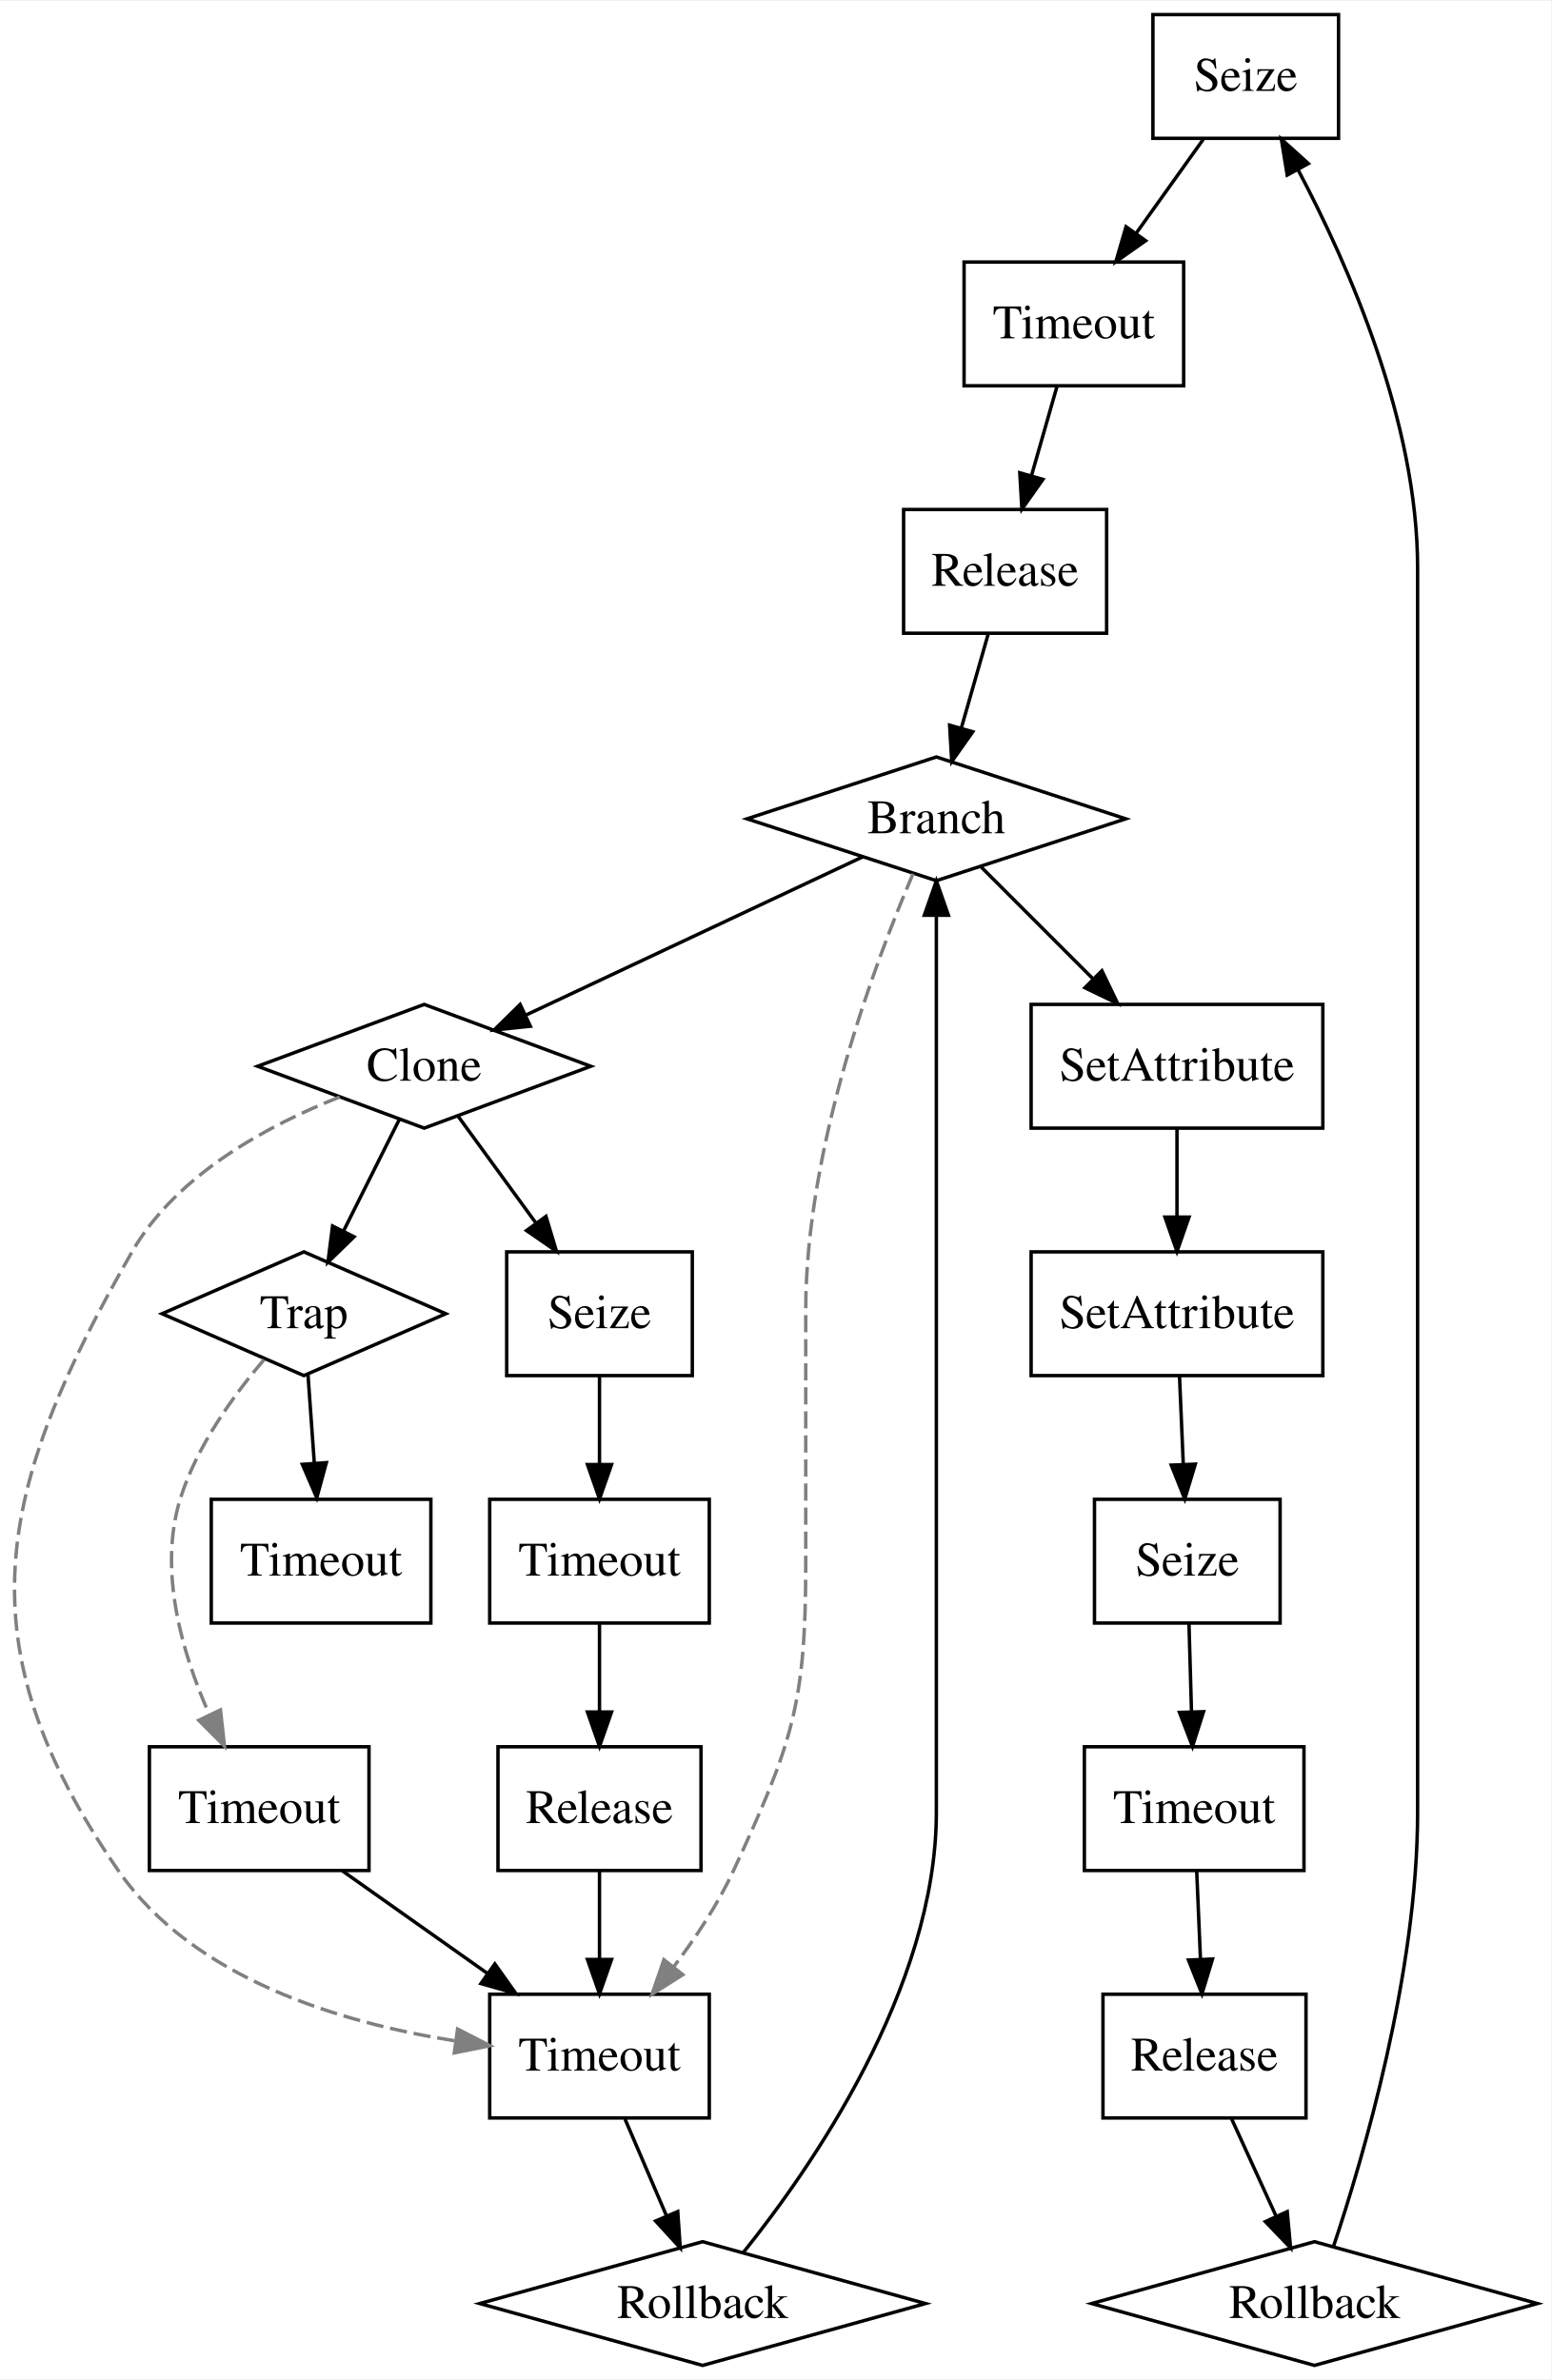
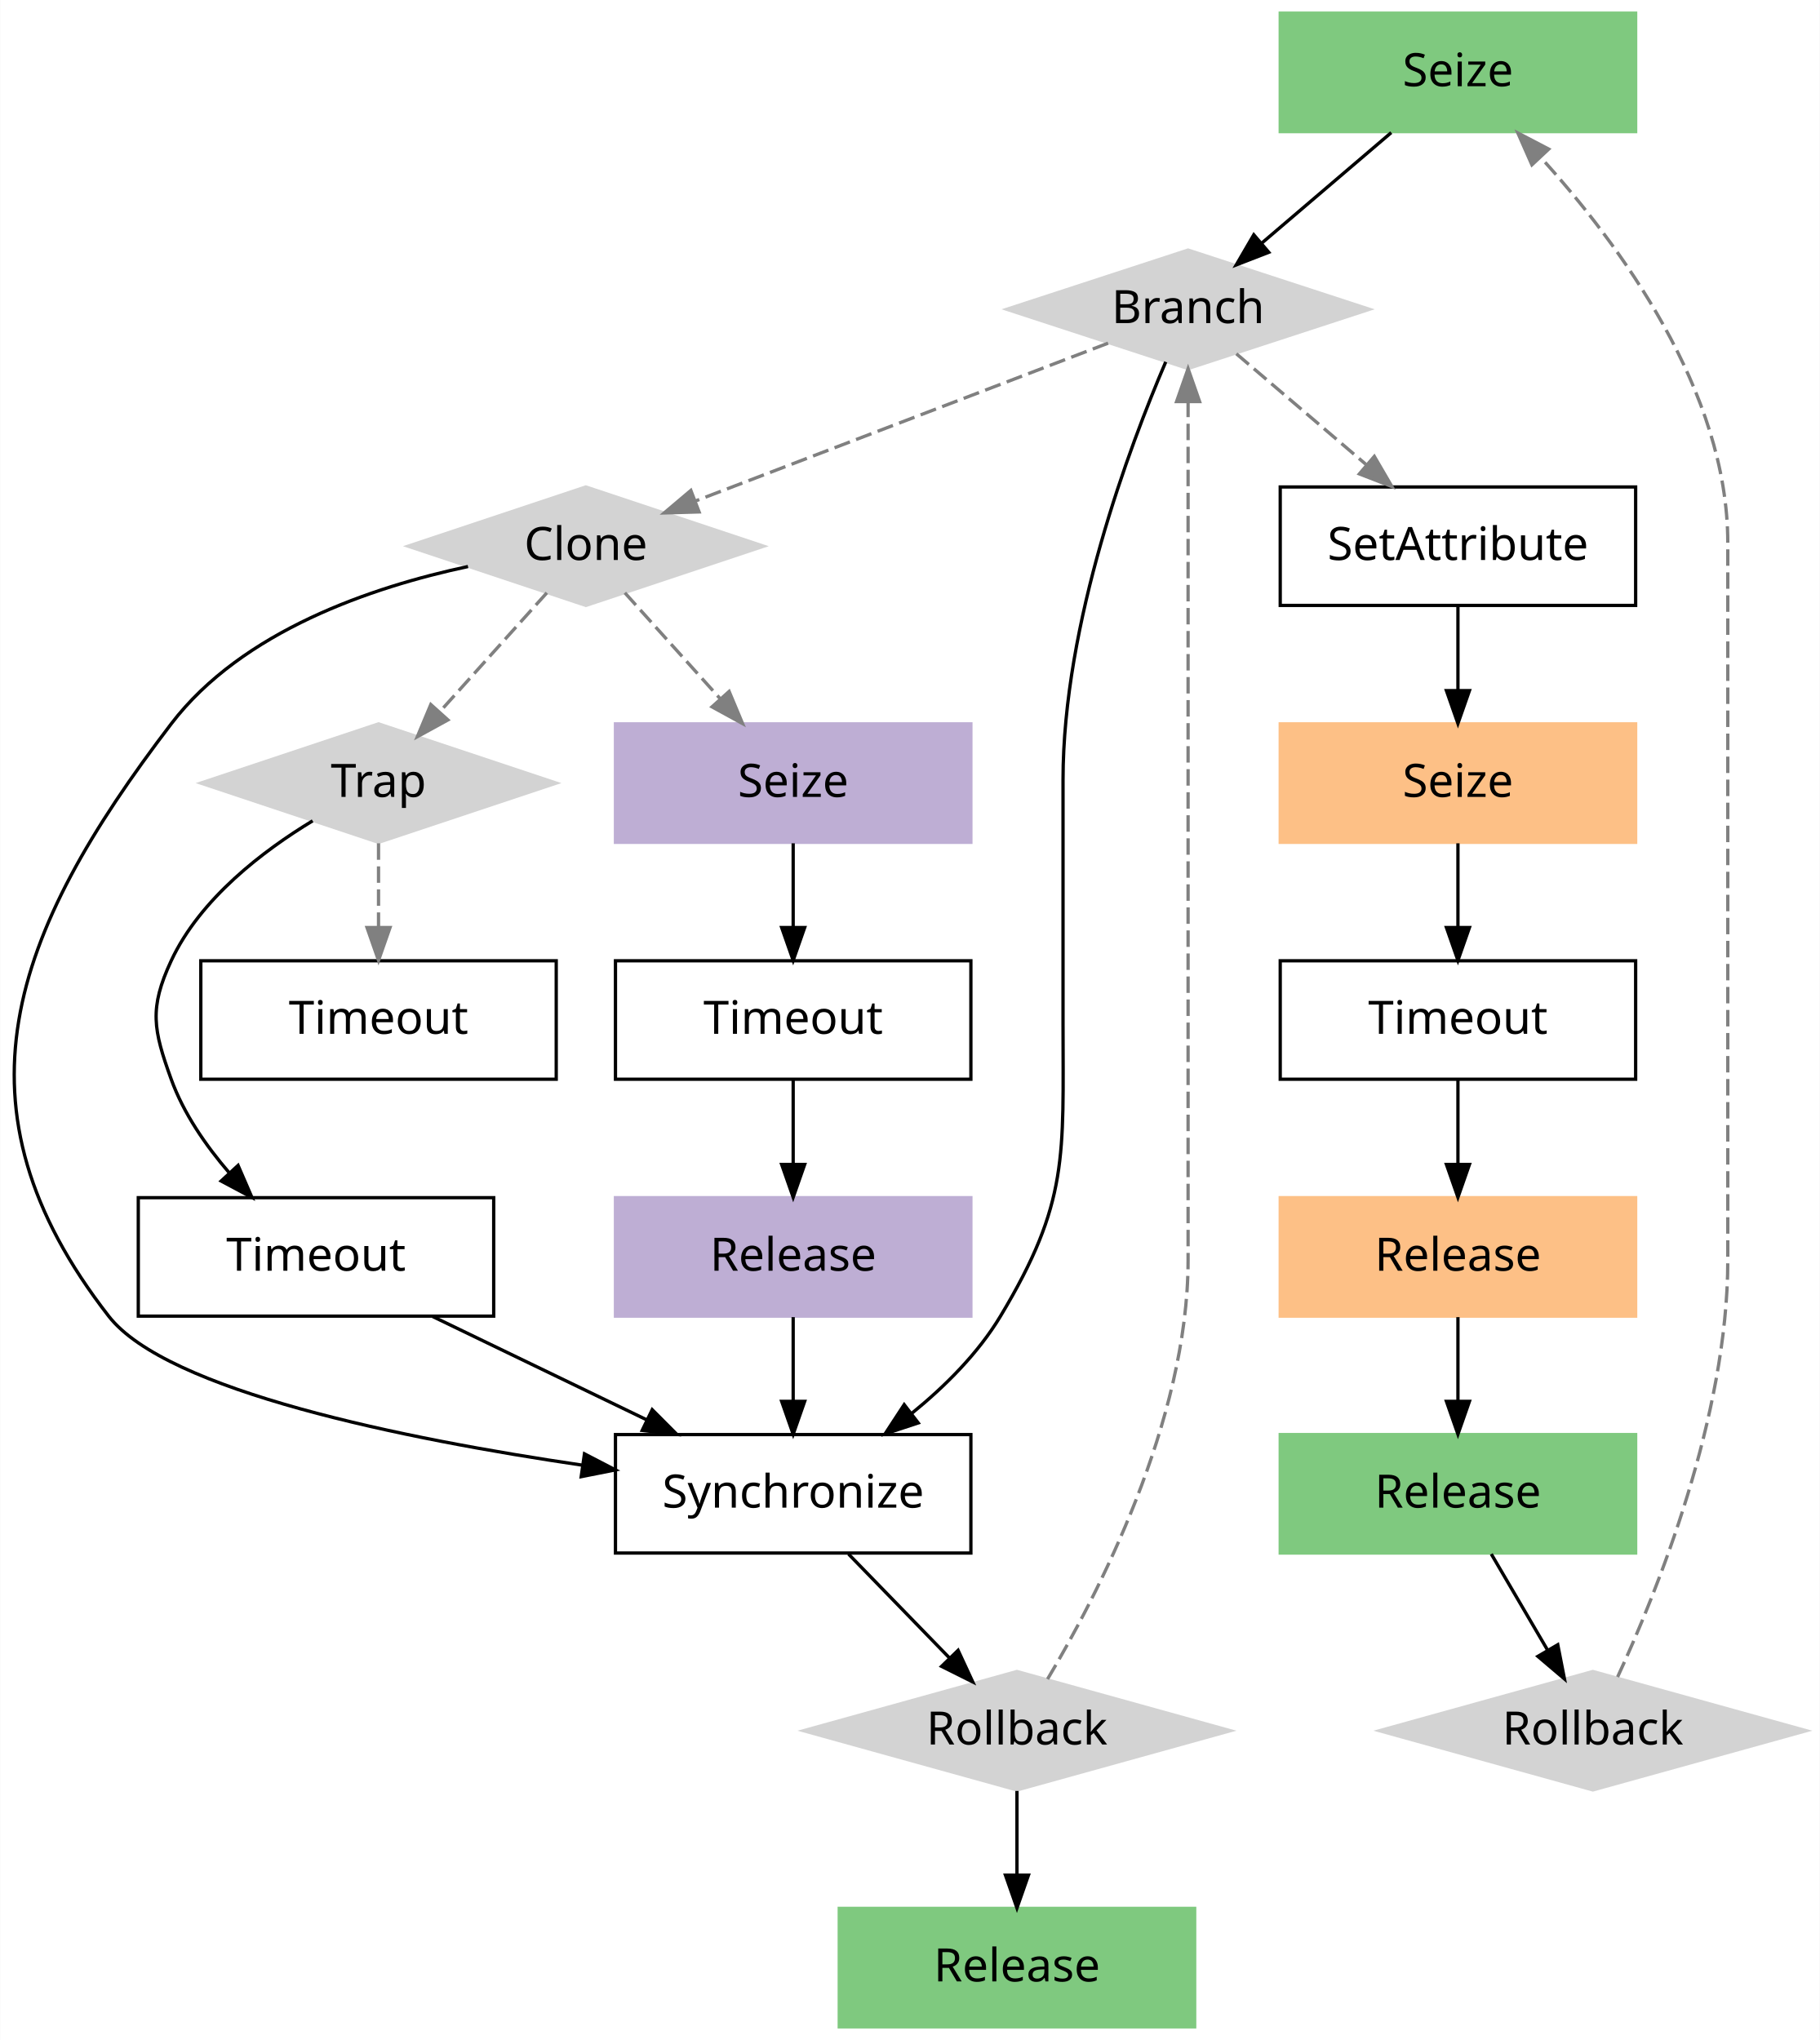
- <svg xmlns="http://www.w3.org/2000/svg" xmlns:xlink="http://www.w3.org/1999/xlink" width="451pt" height="692pt" viewBox="0.00 0.00 451.32 692.00">
-   <g id="graph0" class="graph" transform="scale(1 1) rotate(0) translate(4 688)">
-     <polygon fill="white" stroke="none" points="-4,4 -4,-688 447.321,-688 447.321,4 -4,4" />
+ <svg xmlns="http://www.w3.org/2000/svg" xmlns:xlink="http://www.w3.org/1999/xlink" width="553pt" height="620pt" viewBox="0.00 0.00 552.87 620.00">
+   <g id="graph0" class="graph" transform="scale(1 1) rotate(0) translate(4 616)">
+     <polygon fill="white" stroke="none" points="-4,4 -4,-616 548.873,-616 548.873,4 -4,4" />
    <g id="node1" class="node">
      <g id="a_node1">
-         <a xlink:title="amount: 1">
-           <polygon fill="none" stroke="black" points="385.404,-684 331.404,-684 331.404,-648 385.404,-648 385.404,-684" />
-           <text text-anchor="middle" x="358.404" y="-661.8" font-family="Times,serif" font-size="14.00">Seize</text>
+         <a xlink:title="resource: res0, amount: 1">
+           <polygon fill="#7fc97f" stroke="#7fc97f" points="492.956,-612 384.956,-612 384.956,-576 492.956,-576 492.956,-612" />
+           <text text-anchor="middle" x="438.956" y="-589.8" font-family="sans-serif" font-size="14.00">Seize</text>
        </a>
      </g>
    </g>
    <g id="node2" class="node">
      <g id="a_node2">
-         <a xlink:title="delay: 0x4b12808">
-           <polygon fill="none" stroke="black" points="340.345,-612 276.464,-612 276.464,-576 340.345,-576 340.345,-612" />
-           <text text-anchor="middle" x="308.404" y="-589.8" font-family="Times,serif" font-size="14.00">Timeout</text>
-         </a>
-       </g>
-     </g>
-     <g id="edge1" class="edge">
-       <path fill="none" stroke="black" d="M346.045,-647.697C340.172,-639.474 333.035,-629.483 326.562,-620.421" />
-       <polygon fill="black" stroke="black" points="329.282,-618.207 320.622,-612.104 323.586,-622.276 329.282,-618.207" />
+         <a xlink:title="option: 0x7479ec8">
+           <polygon fill="lightgrey" stroke="lightgrey" points="356.956,-540 301.868,-522 356.956,-504 412.044,-522 356.956,-540" />
+           <text text-anchor="middle" x="356.956" y="-517.8" font-family="sans-serif" font-size="14.00">Branch</text>
+         </a>
+       </g>
+     </g>
+     <g id="1" class="edge">
+       <path fill="none" stroke="black" d="M418.687,-575.697C406.704,-565.467 391.515,-552.502 379.203,-541.991" />
+       <polygon fill="black" stroke="black" points="381.468,-539.323 371.59,-535.492 376.923,-544.647 381.468,-539.323" />
    </g>
    <g id="node3" class="node">
      <g id="a_node3">
-         <a xlink:title="amount: 1">
-           <polygon fill="none" stroke="black" points="317.936,-540 258.872,-540 258.872,-504 317.936,-504 317.936,-540" />
-           <text text-anchor="middle" x="288.404" y="-517.8" font-family="Times,serif" font-size="14.00">Release</text>
-         </a>
-       </g>
-     </g>
-     <g id="edge2" class="edge">
-       <path fill="none" stroke="black" d="M303.461,-575.697C301.232,-567.898 298.55,-558.509 296.07,-549.829" />
-       <polygon fill="black" stroke="black" points="299.404,-548.758 293.291,-540.104 292.673,-550.681 299.404,-548.758" />
+         <a xlink:title="n: 2">
+           <polygon fill="lightgrey" stroke="lightgrey" points="173.956,-468 119.956,-450 173.956,-432 227.956,-450 173.956,-468" />
+           <text text-anchor="middle" x="173.956" y="-445.8" font-family="sans-serif" font-size="14.00">Clone</text>
+         </a>
+       </g>
+     </g>
+     <g id="16" class="edge">
+       <path fill="none" stroke="grey" stroke-dasharray="5,2" d="M332.655,-511.705C300.484,-499.399 243.612,-477.644 207.403,-463.794" />
+       <polygon fill="grey" stroke="grey" points="208.367,-460.415 197.776,-460.111 205.866,-466.953 208.367,-460.415" />
+     </g>
+     <g id="node10" class="node">
+       <g id="a_node10">
+         <a xlink:title="key: dummy, value: 1, global: 0">
+           <polygon fill="none" stroke="black" points="492.956,-468 384.956,-468 384.956,-432 492.956,-432 492.956,-468" />
+           <text text-anchor="middle" x="438.956" y="-445.8" font-family="sans-serif" font-size="14.00">SetAttribute</text>
+         </a>
+       </g>
+     </g>
+     <g id="20" class="edge">
+       <path fill="none" stroke="grey" stroke-dasharray="5,2" d="M371.616,-508.485C382.527,-499.171 397.753,-486.174 410.967,-474.893" />
+       <polygon fill="grey" stroke="grey" points="413.546,-477.294 418.879,-468.139 409.001,-471.97 413.546,-477.294" />
+     </g>
+     <g id="node16" class="node">
+       <g id="a_node16">
+         <a xlink:title="wait: 1">
+           <polygon fill="none" stroke="black" points="290.956,-180 182.956,-180 182.956,-144 290.956,-144 290.956,-180" />
+           <text text-anchor="middle" x="236.956" y="-157.8" font-family="sans-serif" font-size="14.00">Synchronize</text>
+         </a>
+       </g>
+     </g>
+     <g id="2" class="edge">
+       <path fill="none" stroke="black" d="M350.163,-506.014C339.232,-480.495 318.956,-426.723 318.956,-379 318.956,-379 318.956,-379 318.956,-305 318.956,-264.553 320.781,-250.674 299.956,-216 293.162,-204.688 283.075,-194.642 272.954,-186.42" />
+       <polygon fill="black" stroke="black" points="274.954,-183.543 264.892,-180.228 270.691,-189.095 274.954,-183.543" />
    </g>
    <g id="node4" class="node">
      <g id="a_node4">
-         <a xlink:title="option: 0x4837878">
-           <polygon fill="none" stroke="black" points="268.404,-468 213.317,-450 268.404,-432 323.492,-450 268.404,-468" />
-           <text text-anchor="middle" x="268.404" y="-445.8" font-family="Times,serif" font-size="14.00">Branch</text>
-         </a>
-       </g>
-     </g>
-     <g id="edge3" class="edge">
-       <path fill="none" stroke="black" d="M283.461,-503.697C281.107,-495.46 278.247,-485.449 275.654,-476.375" />
-       <polygon fill="black" stroke="black" points="278.995,-475.325 272.882,-466.671 272.264,-477.248 278.995,-475.325" />
+         <a xlink:title="resource: res1, amount: 1">
+           <polygon fill="#beaed4" stroke="#beaed4" points="290.956,-396 182.956,-396 182.956,-360 290.956,-360 290.956,-396" />
+           <text text-anchor="middle" x="236.956" y="-373.8" font-family="sans-serif" font-size="14.00">Seize</text>
+         </a>
+       </g>
+     </g>
+     <g id="17" class="edge">
+       <path fill="none" stroke="grey" stroke-dasharray="5,2" d="M185.806,-435.834C193.952,-426.783 205.016,-414.489 214.771,-403.65" />
+       <polygon fill="grey" stroke="grey" points="217.494,-405.856 221.583,-396.082 212.291,-401.174 217.494,-405.856" />
+     </g>
+     <g id="node7" class="node">
+       <g id="a_node7">
+         <a xlink:title="signals: [signal, ]">
+           <polygon fill="lightgrey" stroke="lightgrey" points="110.956,-396 56.956,-378 110.956,-360 164.956,-378 110.956,-396" />
+           <text text-anchor="middle" x="110.956" y="-373.8" font-family="sans-serif" font-size="14.00">Trap</text>
+         </a>
+       </g>
+     </g>
+     <g id="18" class="edge">
+       <path fill="none" stroke="grey" stroke-dasharray="5,2" d="M162.106,-435.834C152.955,-425.665 140.119,-411.403 129.595,-399.71" />
+       <polygon fill="grey" stroke="grey" points="132.044,-397.199 122.753,-392.107 126.841,-401.882 132.044,-397.199" />
+     </g>
+     <g id="3" class="edge">
+       <path fill="none" stroke="black" d="M138.147,-443.819C109.1,-437.63 69.553,-424.297 47.956,-396 -0.85,-332.052 -20.407,-279.518 28.956,-216 46.608,-193.286 118.622,-178.692 173.007,-170.686" />
+       <polygon fill="black" stroke="black" points="173.535,-174.146 182.939,-169.267 172.545,-167.216 173.535,-174.146" />
    </g>
    <g id="node5" class="node">
      <g id="a_node5">
-         <a xlink:title="n: 2">
-           <polygon fill="none" stroke="black" points="119.404,-396 70.942,-378 119.404,-360 167.866,-378 119.404,-396" />
-           <text text-anchor="middle" x="119.404" y="-373.8" font-family="Times,serif" font-size="14.00">Clone</text>
-         </a>
-       </g>
-     </g>
-     <g id="edge17" class="edge">
-       <path fill="none" stroke="black" d="M247.056,-438.971C221.319,-426.879 177.922,-406.492 148.973,-392.891" />
-       <polygon fill="black" stroke="black" points="150.296,-389.646 139.756,-388.561 147.319,-395.981 150.296,-389.646" />
+         <a xlink:title="delay: 1">
+           <polygon fill="none" stroke="black" points="290.956,-324 182.956,-324 182.956,-288 290.956,-288 290.956,-324" />
+           <text text-anchor="middle" x="236.956" y="-301.8" font-family="sans-serif" font-size="14.00">Timeout</text>
+         </a>
+       </g>
+     </g>
+     <g id="4" class="edge">
+       <path fill="none" stroke="black" d="M236.956,-359.697C236.956,-351.983 236.956,-342.712 236.956,-334.112" />
+       <polygon fill="black" stroke="black" points="240.456,-334.104 236.956,-324.104 233.456,-334.104 240.456,-334.104" />
+     </g>
+     <g id="node6" class="node">
+       <g id="a_node6">
+         <a xlink:title="resource: res1, amount: 1">
+           <polygon fill="#beaed4" stroke="#beaed4" points="290.956,-252 182.956,-252 182.956,-216 290.956,-216 290.956,-252" />
+           <text text-anchor="middle" x="236.956" y="-229.8" font-family="sans-serif" font-size="14.00">Release</text>
+         </a>
+       </g>
+     </g>
+     <g id="5" class="edge">
+       <path fill="none" stroke="black" d="M236.956,-287.697C236.956,-279.983 236.956,-270.712 236.956,-262.112" />
+       <polygon fill="black" stroke="black" points="240.456,-262.104 236.956,-252.104 233.456,-262.104 240.456,-262.104" />
+     </g>
+     <g id="6" class="edge">
+       <path fill="none" stroke="black" d="M236.956,-215.697C236.956,-207.983 236.956,-198.712 236.956,-190.112" />
+       <polygon fill="black" stroke="black" points="240.456,-190.104 236.956,-180.104 233.456,-190.104 240.456,-190.104" />
+     </g>
+     <g id="node8" class="node">
+       <g id="a_node8">
+         <a xlink:title="delay: 1">
+           <polygon fill="none" stroke="black" points="164.956,-324 56.956,-324 56.956,-288 164.956,-288 164.956,-324" />
+           <text text-anchor="middle" x="110.956" y="-301.8" font-family="sans-serif" font-size="14.00">Timeout</text>
+         </a>
+       </g>
+     </g>
+     <g id="19" class="edge">
+       <path fill="none" stroke="grey" stroke-dasharray="5,2" d="M110.956,-359.697C110.956,-351.983 110.956,-342.712 110.956,-334.112" />
+       <polygon fill="grey" stroke="grey" points="114.456,-334.104 110.956,-324.104 107.456,-334.104 114.456,-334.104" />
+     </g>
+     <g id="node9" class="node">
+       <g id="a_node9">
+         <a xlink:title="delay: 1">
+           <polygon fill="none" stroke="black" points="145.956,-252 37.956,-252 37.956,-216 145.956,-216 145.956,-252" />
+           <text text-anchor="middle" x="91.956" y="-229.8" font-family="sans-serif" font-size="14.00">Timeout</text>
+         </a>
+       </g>
+     </g>
+     <g id="7" class="edge">
+       <path fill="none" stroke="black" d="M90.935,-366.532C76.016,-357.497 56.763,-342.918 47.956,-324 41.204,-309.495 42.523,-303.049 47.956,-288 51.711,-277.6 58.492,-267.8 65.624,-259.522" />
+       <polygon fill="black" stroke="black" points="68.278,-261.807 72.483,-252.082 63.131,-257.062 68.278,-261.807" />
+     </g>
+     <g id="8" class="edge">
+       <path fill="none" stroke="black" d="M127.427,-215.876C147.073,-206.392 171.678,-194.513 192.588,-184.419" />
+       <polygon fill="black" stroke="black" points="194.117,-187.568 201.6,-180.068 191.073,-181.264 194.117,-187.568" />
+     </g>
+     <g id="node11" class="node">
+       <g id="a_node11">
+         <a xlink:title="resource: res2, amount: 0x76f7108">
+           <polygon fill="#fdc086" stroke="#fdc086" points="492.956,-396 384.956,-396 384.956,-360 492.956,-360 492.956,-396" />
+           <text text-anchor="middle" x="438.956" y="-373.8" font-family="sans-serif" font-size="14.00">Seize</text>
+         </a>
+       </g>
+     </g>
+     <g id="9" class="edge">
+       <path fill="none" stroke="black" d="M438.956,-431.697C438.956,-423.983 438.956,-414.712 438.956,-406.112" />
+       <polygon fill="black" stroke="black" points="442.456,-406.104 438.956,-396.104 435.456,-406.104 442.456,-406.104" />
    </g>
    <g id="node12" class="node">
      <g id="a_node12">
-         <a xlink:title="key: dummy, value: 1, global: 0">
-           <polygon fill="none" stroke="black" points="380.838,-396 295.971,-396 295.971,-360 380.838,-360 380.838,-396" />
-           <text text-anchor="middle" x="338.404" y="-373.8" font-family="Times,serif" font-size="14.00">SetAttribute</text>
-         </a>
-       </g>
-     </g>
-     <g id="edge21" class="edge">
-       <path fill="none" stroke="black" d="M281.243,-436.161C290.351,-427.053 302.86,-414.545 313.854,-403.551" />
-       <polygon fill="black" stroke="black" points="316.567,-405.788 321.163,-396.242 311.617,-400.838 316.567,-405.788" />
-     </g>
-     <g id="node18" class="node">
-       <g id="a_node18">
-         <a xlink:title="delay: 1">
-           <polygon fill="none" stroke="black" points="202.345,-108 138.464,-108 138.464,-72 202.345,-72 202.345,-108" />
-           <text text-anchor="middle" x="170.404" y="-85.8" font-family="Times,serif" font-size="14.00">Timeout</text>
-         </a>
-       </g>
-     </g>
-     <g id="edge4" class="edge">
-       <path fill="none" stroke="gray" stroke-dasharray="5,2" d="M261.611,-434.014C250.681,-408.495 230.404,-354.723 230.404,-307 230.404,-307 230.404,-307 230.404,-233 230.404,-192.358 226.459,-180.89 209.404,-144 204.874,-134.201 198.374,-124.414 191.976,-115.966" />
-       <polygon fill="gray" stroke="gray" points="194.636,-113.687 185.688,-108.013 189.145,-118.028 194.636,-113.687" />
-     </g>
-     <g id="node6" class="node">
-       <g id="a_node6">
-         <a xlink:title="amount: 1">
-           <polygon fill="none" stroke="black" points="197.404,-324 143.404,-324 143.404,-288 197.404,-288 197.404,-324" />
-           <text text-anchor="middle" x="170.404" y="-301.8" font-family="Times,serif" font-size="14.00">Seize</text>
-         </a>
-       </g>
-     </g>
-     <g id="edge18" class="edge">
-       <path fill="none" stroke="black" d="M129.238,-363.503C135.679,-354.663 144.296,-342.834 151.983,-332.285" />
-       <polygon fill="black" stroke="black" points="154.828,-334.323 157.888,-324.18 149.17,-330.201 154.828,-334.323" />
-     </g>
-     <g id="node9" class="node">
-       <g id="a_node9">
-         <a xlink:title="signals: [signal]">
-           <polygon fill="none" stroke="black" points="84.404,-324 43.128,-306 84.404,-288 125.681,-306 84.404,-324" />
-           <text text-anchor="middle" x="84.404" y="-301.8" font-family="Times,serif" font-size="14.00">Trap</text>
-         </a>
-       </g>
-     </g>
-     <g id="edge19" class="edge">
-       <path fill="none" stroke="black" d="M112.152,-362.496C107.492,-353.175 101.335,-340.86 96.004,-330.2" />
-       <polygon fill="black" stroke="black" points="99.011,-328.387 91.408,-321.008 92.75,-331.517 99.011,-328.387" />
-     </g>
-     <g id="edge5" class="edge">
-       <path fill="none" stroke="gray" stroke-dasharray="5,2" d="M94.827,-369.063C74.69,-361.128 47.464,-346.782 34.404,-324 -5.391,-254.578 -15.072,-209.841 30.404,-144 52.261,-112.355 95.631,-99.585 128.338,-94.443" />
-       <polygon fill="gray" stroke="gray" points="129.118,-97.868 138.542,-93.027 128.156,-90.935 129.118,-97.868" />
-     </g>
-     <g id="node7" class="node">
-       <g id="a_node7">
-         <a xlink:title="delay: 1">
-           <polygon fill="none" stroke="black" points="202.345,-252 138.464,-252 138.464,-216 202.345,-216 202.345,-252" />
-           <text text-anchor="middle" x="170.404" y="-229.8" font-family="Times,serif" font-size="14.00">Timeout</text>
-         </a>
-       </g>
-     </g>
-     <g id="edge6" class="edge">
-       <path fill="none" stroke="black" d="M170.404,-287.697C170.404,-279.983 170.404,-270.712 170.404,-262.112" />
-       <polygon fill="black" stroke="black" points="173.905,-262.104 170.404,-252.104 166.905,-262.104 173.905,-262.104" />
-     </g>
-     <g id="node8" class="node">
-       <g id="a_node8">
-         <a xlink:title="amount: 1">
-           <polygon fill="none" stroke="black" points="199.936,-180 140.872,-180 140.872,-144 199.936,-144 199.936,-180" />
-           <text text-anchor="middle" x="170.404" y="-157.8" font-family="Times,serif" font-size="14.00">Release</text>
-         </a>
-       </g>
-     </g>
-     <g id="edge7" class="edge">
-       <path fill="none" stroke="black" d="M170.404,-215.697C170.404,-207.983 170.404,-198.712 170.404,-190.112" />
-       <polygon fill="black" stroke="black" points="173.905,-190.104 170.404,-180.104 166.905,-190.104 173.905,-190.104" />
-     </g>
-     <g id="edge8" class="edge">
-       <path fill="none" stroke="black" d="M170.404,-143.697C170.404,-135.983 170.404,-126.712 170.404,-118.112" />
-       <polygon fill="black" stroke="black" points="173.905,-118.104 170.404,-108.104 166.905,-118.104 173.905,-118.104" />
-     </g>
-     <g id="node10" class="node">
-       <g id="a_node10">
-         <a xlink:title="delay: 1">
-           <polygon fill="none" stroke="black" points="121.345,-252 57.464,-252 57.464,-216 121.345,-216 121.345,-252" />
-           <text text-anchor="middle" x="89.404" y="-229.8" font-family="Times,serif" font-size="14.00">Timeout</text>
-         </a>
-       </g>
-     </g>
-     <g id="edge20" class="edge">
-       <path fill="none" stroke="black" d="M85.589,-288.411C86.14,-280.708 86.809,-271.341 87.432,-262.616" />
-       <polygon fill="black" stroke="black" points="90.937,-262.671 88.158,-252.447 83.955,-262.172 90.937,-262.671" />
-     </g>
-     <g id="node11" class="node">
-       <g id="a_node11">
-         <a xlink:title="delay: 1">
-           <polygon fill="none" stroke="black" points="103.345,-180 39.464,-180 39.464,-144 103.345,-144 103.345,-180" />
-           <text text-anchor="middle" x="71.404" y="-157.8" font-family="Times,serif" font-size="14.00">Timeout</text>
-         </a>
-       </g>
-     </g>
-     <g id="edge9" class="edge">
-       <path fill="none" stroke="gray" stroke-dasharray="5,2" d="M72.82,-292.651C64.216,-282.578 53.178,-267.523 48.404,-252 41.993,-231.15 48.985,-207.192 56.895,-189.389" />
-       <polygon fill="gray" stroke="gray" points="60.138,-190.722 61.305,-180.191 53.826,-187.695 60.138,-190.722" />
-     </g>
-     <g id="edge10" class="edge">
-       <path fill="none" stroke="black" d="M95.623,-143.876C108.327,-134.893 124.069,-123.763 137.828,-114.034" />
-       <polygon fill="black" stroke="black" points="139.949,-116.821 146.093,-108.19 135.907,-111.105 139.949,-116.821" />
+         <a xlink:title="delay: 0x76dba20">
+           <polygon fill="none" stroke="black" points="492.956,-324 384.956,-324 384.956,-288 492.956,-288 492.956,-324" />
+           <text text-anchor="middle" x="438.956" y="-301.8" font-family="sans-serif" font-size="14.00">Timeout</text>
+         </a>
+       </g>
+     </g>
+     <g id="10" class="edge">
+       <path fill="none" stroke="black" d="M438.956,-359.697C438.956,-351.983 438.956,-342.712 438.956,-334.112" />
+       <polygon fill="black" stroke="black" points="442.456,-334.104 438.956,-324.104 435.456,-334.104 442.456,-334.104" />
    </g>
    <g id="node13" class="node">
      <g id="a_node13">
-         <a xlink:title="key: dummy, value: 0x3bfd6f0, global: 0">
-           <polygon fill="none" stroke="black" points="380.838,-324 295.971,-324 295.971,-288 380.838,-288 380.838,-324" />
-           <text text-anchor="middle" x="338.404" y="-301.8" font-family="Times,serif" font-size="14.00">SetAttribute</text>
-         </a>
-       </g>
-     </g>
-     <g id="edge11" class="edge">
-       <path fill="none" stroke="black" d="M338.404,-359.697C338.404,-351.983 338.404,-342.712 338.404,-334.112" />
-       <polygon fill="black" stroke="black" points="341.905,-334.104 338.404,-324.104 334.905,-334.104 341.905,-334.104" />
+         <a xlink:title="resource: res2, amount: 0x76bf408">
+           <polygon fill="#fdc086" stroke="#fdc086" points="492.956,-252 384.956,-252 384.956,-216 492.956,-216 492.956,-252" />
+           <text text-anchor="middle" x="438.956" y="-229.8" font-family="sans-serif" font-size="14.00">Release</text>
+         </a>
+       </g>
+     </g>
+     <g id="11" class="edge">
+       <path fill="none" stroke="black" d="M438.956,-287.697C438.956,-279.983 438.956,-270.712 438.956,-262.112" />
+       <polygon fill="black" stroke="black" points="442.456,-262.104 438.956,-252.104 435.456,-262.104 442.456,-262.104" />
    </g>
    <g id="node14" class="node">
      <g id="a_node14">
-         <a xlink:title="amount: 0x3ab2610">
-           <polygon fill="none" stroke="black" points="368.404,-252 314.404,-252 314.404,-216 368.404,-216 368.404,-252" />
-           <text text-anchor="middle" x="341.404" y="-229.8" font-family="Times,serif" font-size="14.00">Seize</text>
-         </a>
-       </g>
-     </g>
-     <g id="edge12" class="edge">
-       <path fill="none" stroke="black" d="M339.146,-287.697C339.477,-279.983 339.874,-270.712 340.242,-262.112" />
-       <polygon fill="black" stroke="black" points="343.74,-262.245 340.671,-252.104 336.746,-261.945 343.74,-262.245" />
+         <a xlink:title="resource: res0, amount: 1">
+           <polygon fill="#7fc97f" stroke="#7fc97f" points="492.956,-180 384.956,-180 384.956,-144 492.956,-144 492.956,-180" />
+           <text text-anchor="middle" x="438.956" y="-157.8" font-family="sans-serif" font-size="14.00">Release</text>
+         </a>
+       </g>
+     </g>
+     <g id="12" class="edge">
+       <path fill="none" stroke="black" d="M438.956,-215.697C438.956,-207.983 438.956,-198.712 438.956,-190.112" />
+       <polygon fill="black" stroke="black" points="442.456,-190.104 438.956,-180.104 435.456,-190.104 442.456,-190.104" />
    </g>
    <g id="node15" class="node">
      <g id="a_node15">
-         <a xlink:title="delay: 0x2e3f2e8">
-           <polygon fill="none" stroke="black" points="375.345,-180 311.464,-180 311.464,-144 375.345,-144 375.345,-180" />
-           <text text-anchor="middle" x="343.404" y="-157.8" font-family="Times,serif" font-size="14.00">Timeout</text>
-         </a>
-       </g>
-     </g>
-     <g id="edge13" class="edge">
-       <path fill="none" stroke="black" d="M341.899,-215.697C342.119,-207.983 342.384,-198.712 342.63,-190.112" />
-       <polygon fill="black" stroke="black" points="346.129,-190.2 342.916,-180.104 339.131,-190 346.129,-190.2" />
-     </g>
-     <g id="node16" class="node">
-       <g id="a_node16">
-         <a xlink:title="amount: 0x38e1f60">
-           <polygon fill="none" stroke="black" points="375.936,-108 316.872,-108 316.872,-72 375.936,-72 375.936,-108" />
-           <text text-anchor="middle" x="346.404" y="-85.8" font-family="Times,serif" font-size="14.00">Release</text>
-         </a>
-       </g>
-     </g>
-     <g id="edge14" class="edge">
-       <path fill="none" stroke="black" d="M344.146,-143.697C344.477,-135.983 344.874,-126.712 345.242,-118.112" />
-       <polygon fill="black" stroke="black" points="348.74,-118.245 345.671,-108.104 341.746,-117.945 348.74,-118.245" />
+         <a xlink:title="times: 1">
+           <polygon fill="lightgrey" stroke="lightgrey" points="479.956,-108 415.123,-90 479.956,-72 544.789,-90 479.956,-108" />
+           <text text-anchor="middle" x="479.956" y="-85.8" font-family="sans-serif" font-size="14.00">Rollback</text>
+         </a>
+       </g>
+     </g>
+     <g id="13" class="edge">
+       <path fill="none" stroke="black" d="M449.091,-143.697C454.267,-134.86 460.638,-123.982 466.246,-114.408" />
+       <polygon fill="black" stroke="black" points="469.29,-116.136 471.324,-105.738 463.25,-112.598 469.29,-116.136" />
+     </g>
+     <g id="21" class="edge">
+       <path fill="none" stroke="grey" stroke-dasharray="5,2" d="M487.476,-106.34C499.313,-131.938 520.956,-185.273 520.956,-233 520.956,-451 520.956,-451 520.956,-451 520.956,-497.12 488.116,-541.736 464.001,-568.281" />
+       <polygon fill="grey" stroke="grey" points="461.431,-565.905 457.155,-575.598 466.543,-570.688 461.431,-565.905" />
    </g>
    <g id="node17" class="node">
      <g id="a_node17">
        <a xlink:title="times: 1">
-           <polygon fill="none" stroke="black" points="378.404,-36 313.571,-18 378.404,-3.55271e-15 443.238,-18 378.404,-36" />
-           <text text-anchor="middle" x="378.404" y="-13.8" font-family="Times,serif" font-size="14.00">Rollback</text>
-         </a>
-       </g>
-     </g>
-     <g id="edge15" class="edge">
-       <path fill="none" stroke="black" d="M354.315,-71.697C358.216,-63.163 362.988,-52.724 367.252,-43.396" />
-       <polygon fill="black" stroke="black" points="370.48,-44.752 371.455,-34.202 364.114,-41.842 370.48,-44.752" />
-     </g>
-     <g id="edge22" class="edge">
-       <path fill="none" stroke="black" d="M383.907,-34.533C392.568,-60.409 408.404,-114.134 408.404,-161 408.404,-523 408.404,-523 408.404,-523 408.404,-565.317 388.404,-610.908 373.702,-638.704" />
-       <polygon fill="black" stroke="black" points="370.479,-637.303 368.764,-647.759 376.625,-640.655 370.479,-637.303" />
-     </g>
-     <g id="node19" class="node">
-       <g id="a_node19">
-         <a xlink:title="times: 1">
-           <polygon fill="none" stroke="black" points="200.404,-36 135.571,-18 200.404,-3.55271e-15 265.238,-18 200.404,-36" />
-           <text text-anchor="middle" x="200.404" y="-13.8" font-family="Times,serif" font-size="14.00">Rollback</text>
-         </a>
-       </g>
-     </g>
-     <g id="edge16" class="edge">
-       <path fill="none" stroke="black" d="M177.82,-71.697C181.477,-63.163 185.951,-52.724 189.949,-43.396" />
-       <polygon fill="black" stroke="black" points="193.167,-44.773 193.889,-34.202 186.733,-42.015 193.167,-44.773" />
-     </g>
-     <g id="edge23" class="edge">
-       <path fill="none" stroke="black" d="M212.249,-32.857C231.732,-57.119 268.404,-109.613 268.404,-161 268.404,-307 268.404,-307 268.404,-307 268.404,-347.004 268.404,-393.347 268.404,-421.92" />
-       <polygon fill="black" stroke="black" points="264.905,-421.951 268.404,-431.951 271.905,-421.951 264.905,-421.951" />
+           <polygon fill="lightgrey" stroke="lightgrey" points="304.956,-108 240.123,-90 304.956,-72 369.789,-90 304.956,-108" />
+           <text text-anchor="middle" x="304.956" y="-85.8" font-family="sans-serif" font-size="14.00">Rollback</text>
+         </a>
+       </g>
+     </g>
+     <g id="14" class="edge">
+       <path fill="none" stroke="black" d="M253.765,-143.697C263.042,-134.147 274.636,-122.212 284.443,-112.116" />
+       <polygon fill="black" stroke="black" points="287.069,-114.436 291.527,-104.825 282.048,-109.559 287.069,-114.436" />
+     </g>
+     <g id="22" class="edge">
+       <path fill="none" stroke="grey" stroke-dasharray="5,2" d="M314.253,-105.687C329.21,-130.766 356.956,-183.905 356.956,-233 356.956,-379 356.956,-379 356.956,-379 356.956,-419.004 356.956,-465.347 356.956,-493.92" />
+       <polygon fill="grey" stroke="grey" points="353.456,-493.951 356.956,-503.951 360.456,-493.951 353.456,-493.951" />
+     </g>
+     <g id="node18" class="node">
+       <g id="a_node18">
+         <a xlink:title="resource: res0, amount: 1">
+           <polygon fill="#7fc97f" stroke="#7fc97f" points="358.956,-36 250.956,-36 250.956,-0 358.956,-0 358.956,-36" />
+           <text text-anchor="middle" x="304.956" y="-13.8" font-family="sans-serif" font-size="14.00">Release</text>
+         </a>
+       </g>
+     </g>
+     <g id="15" class="edge">
+       <path fill="none" stroke="black" d="M304.956,-71.697C304.956,-63.983 304.956,-54.712 304.956,-46.112" />
+       <polygon fill="black" stroke="black" points="308.456,-46.104 304.956,-36.104 301.456,-46.104 308.456,-46.104" />
    </g>
  </g>
</svg>
